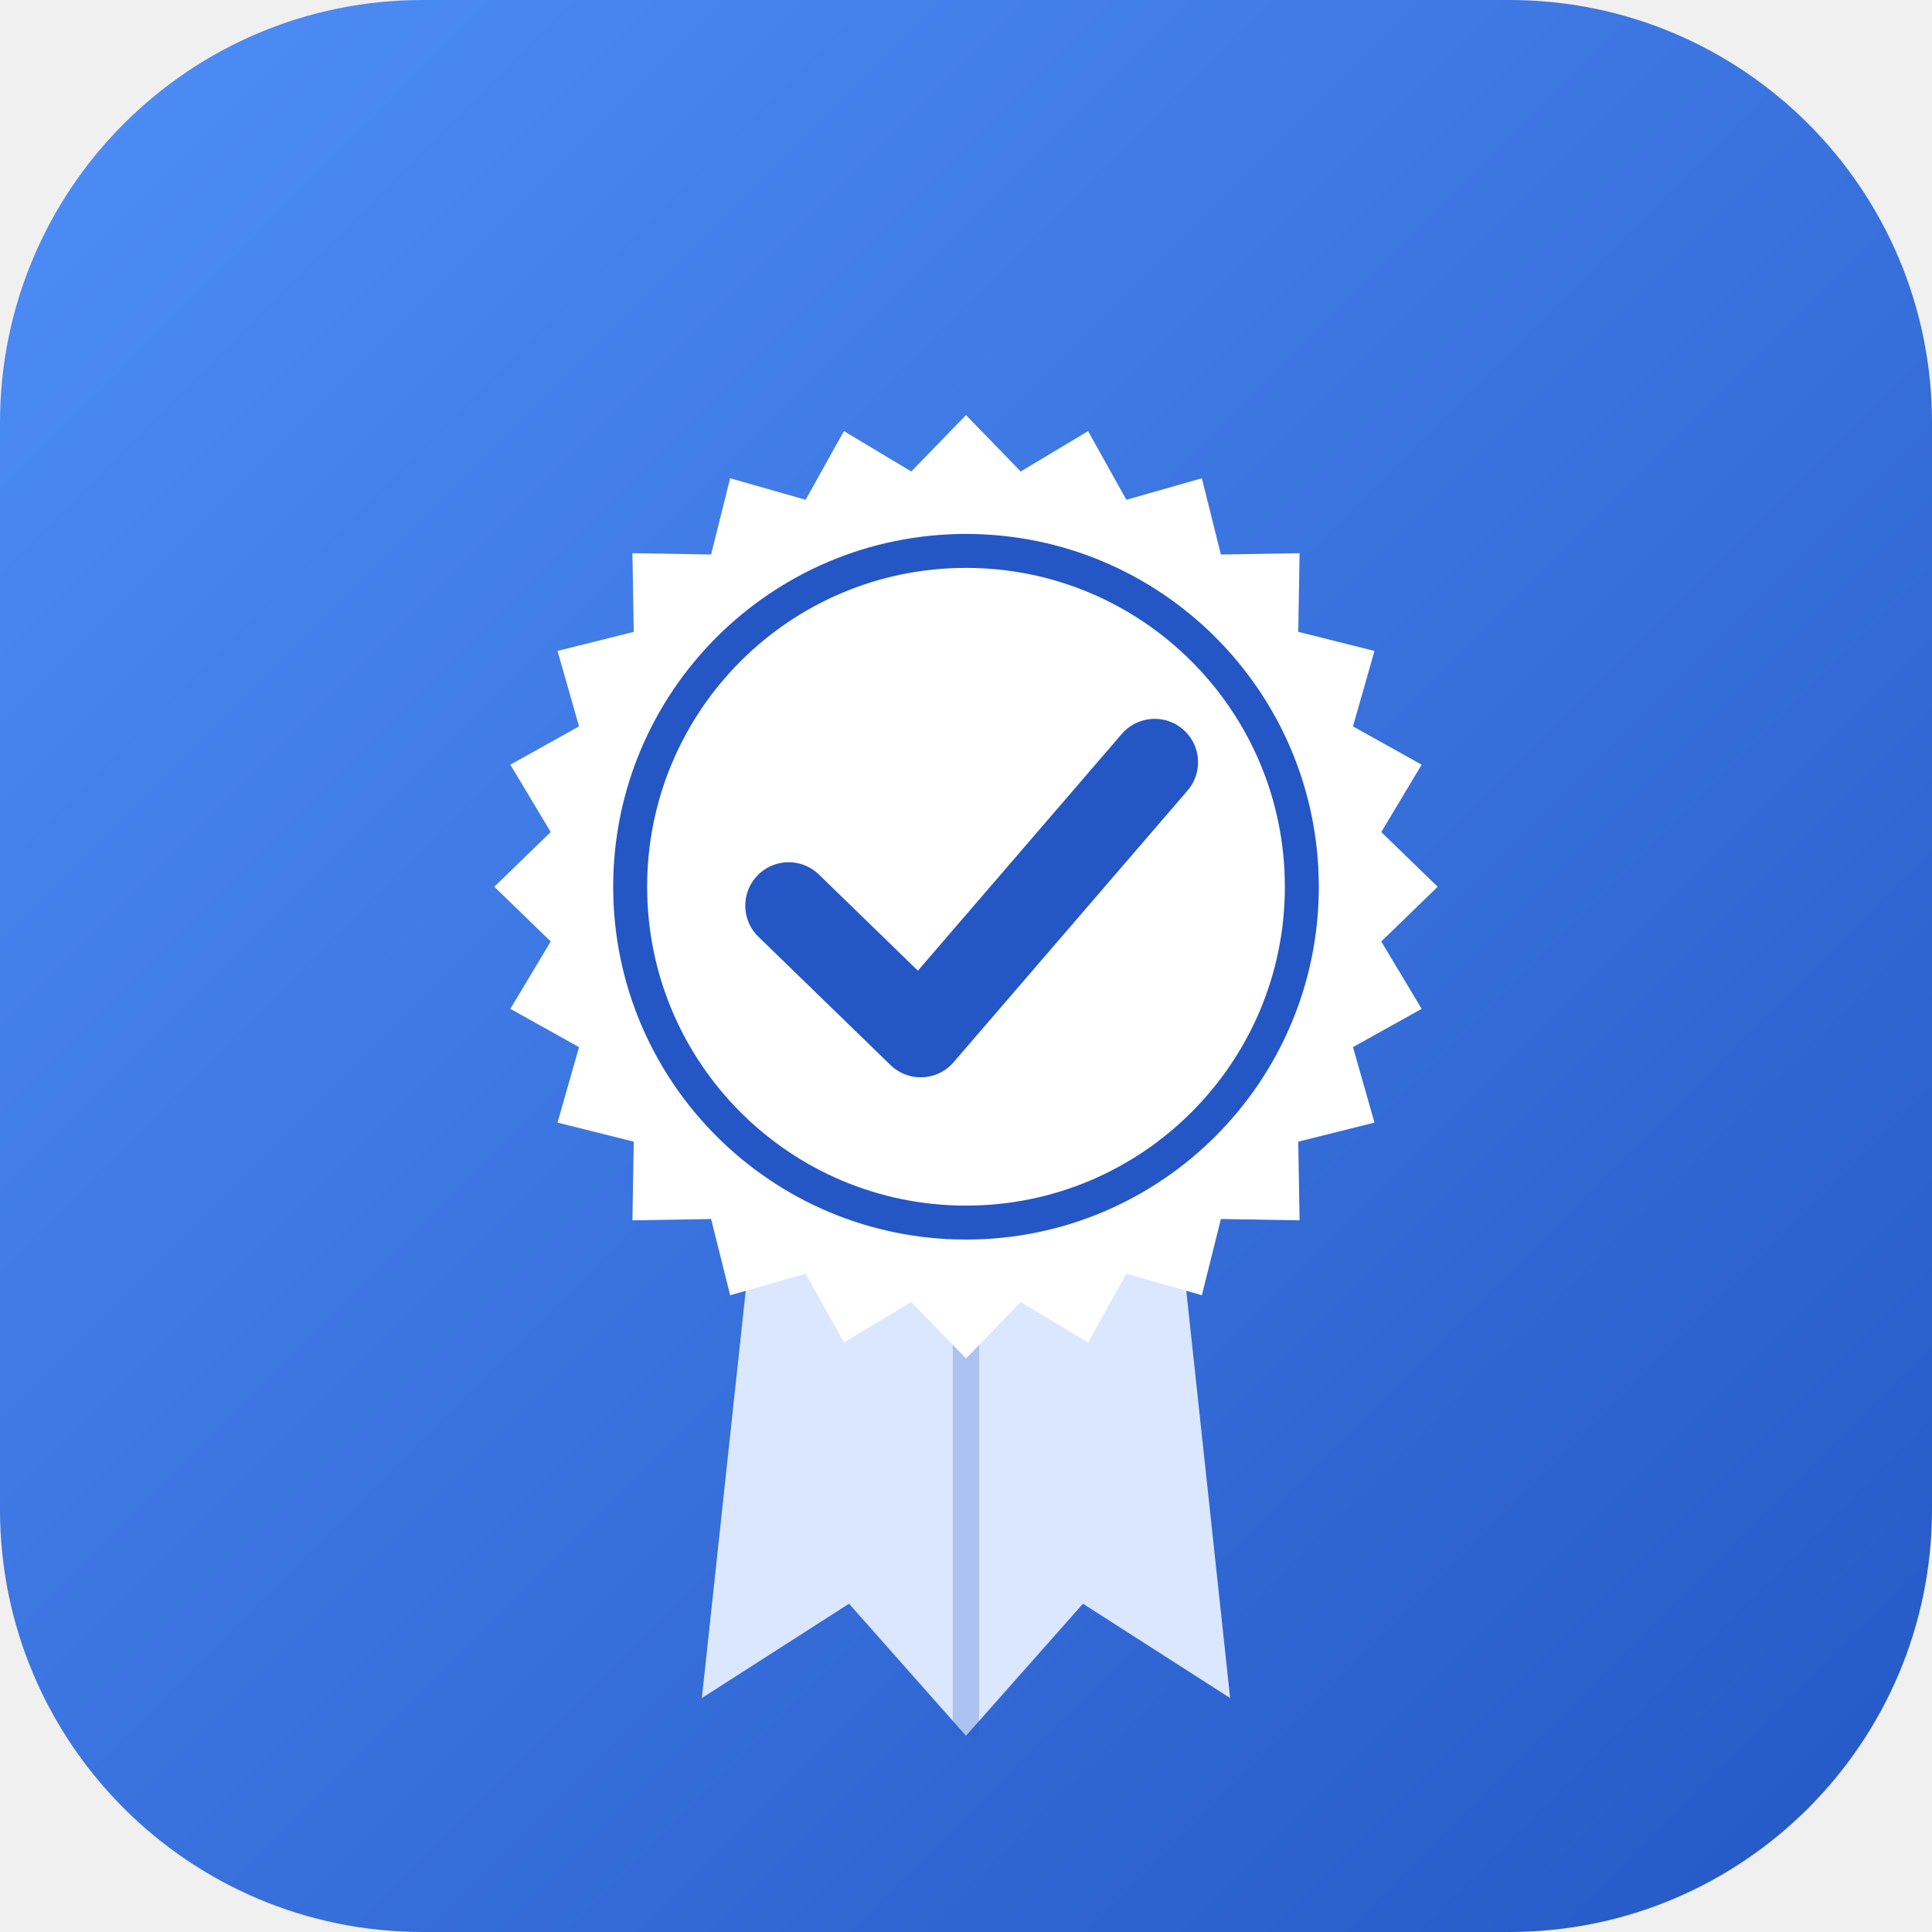
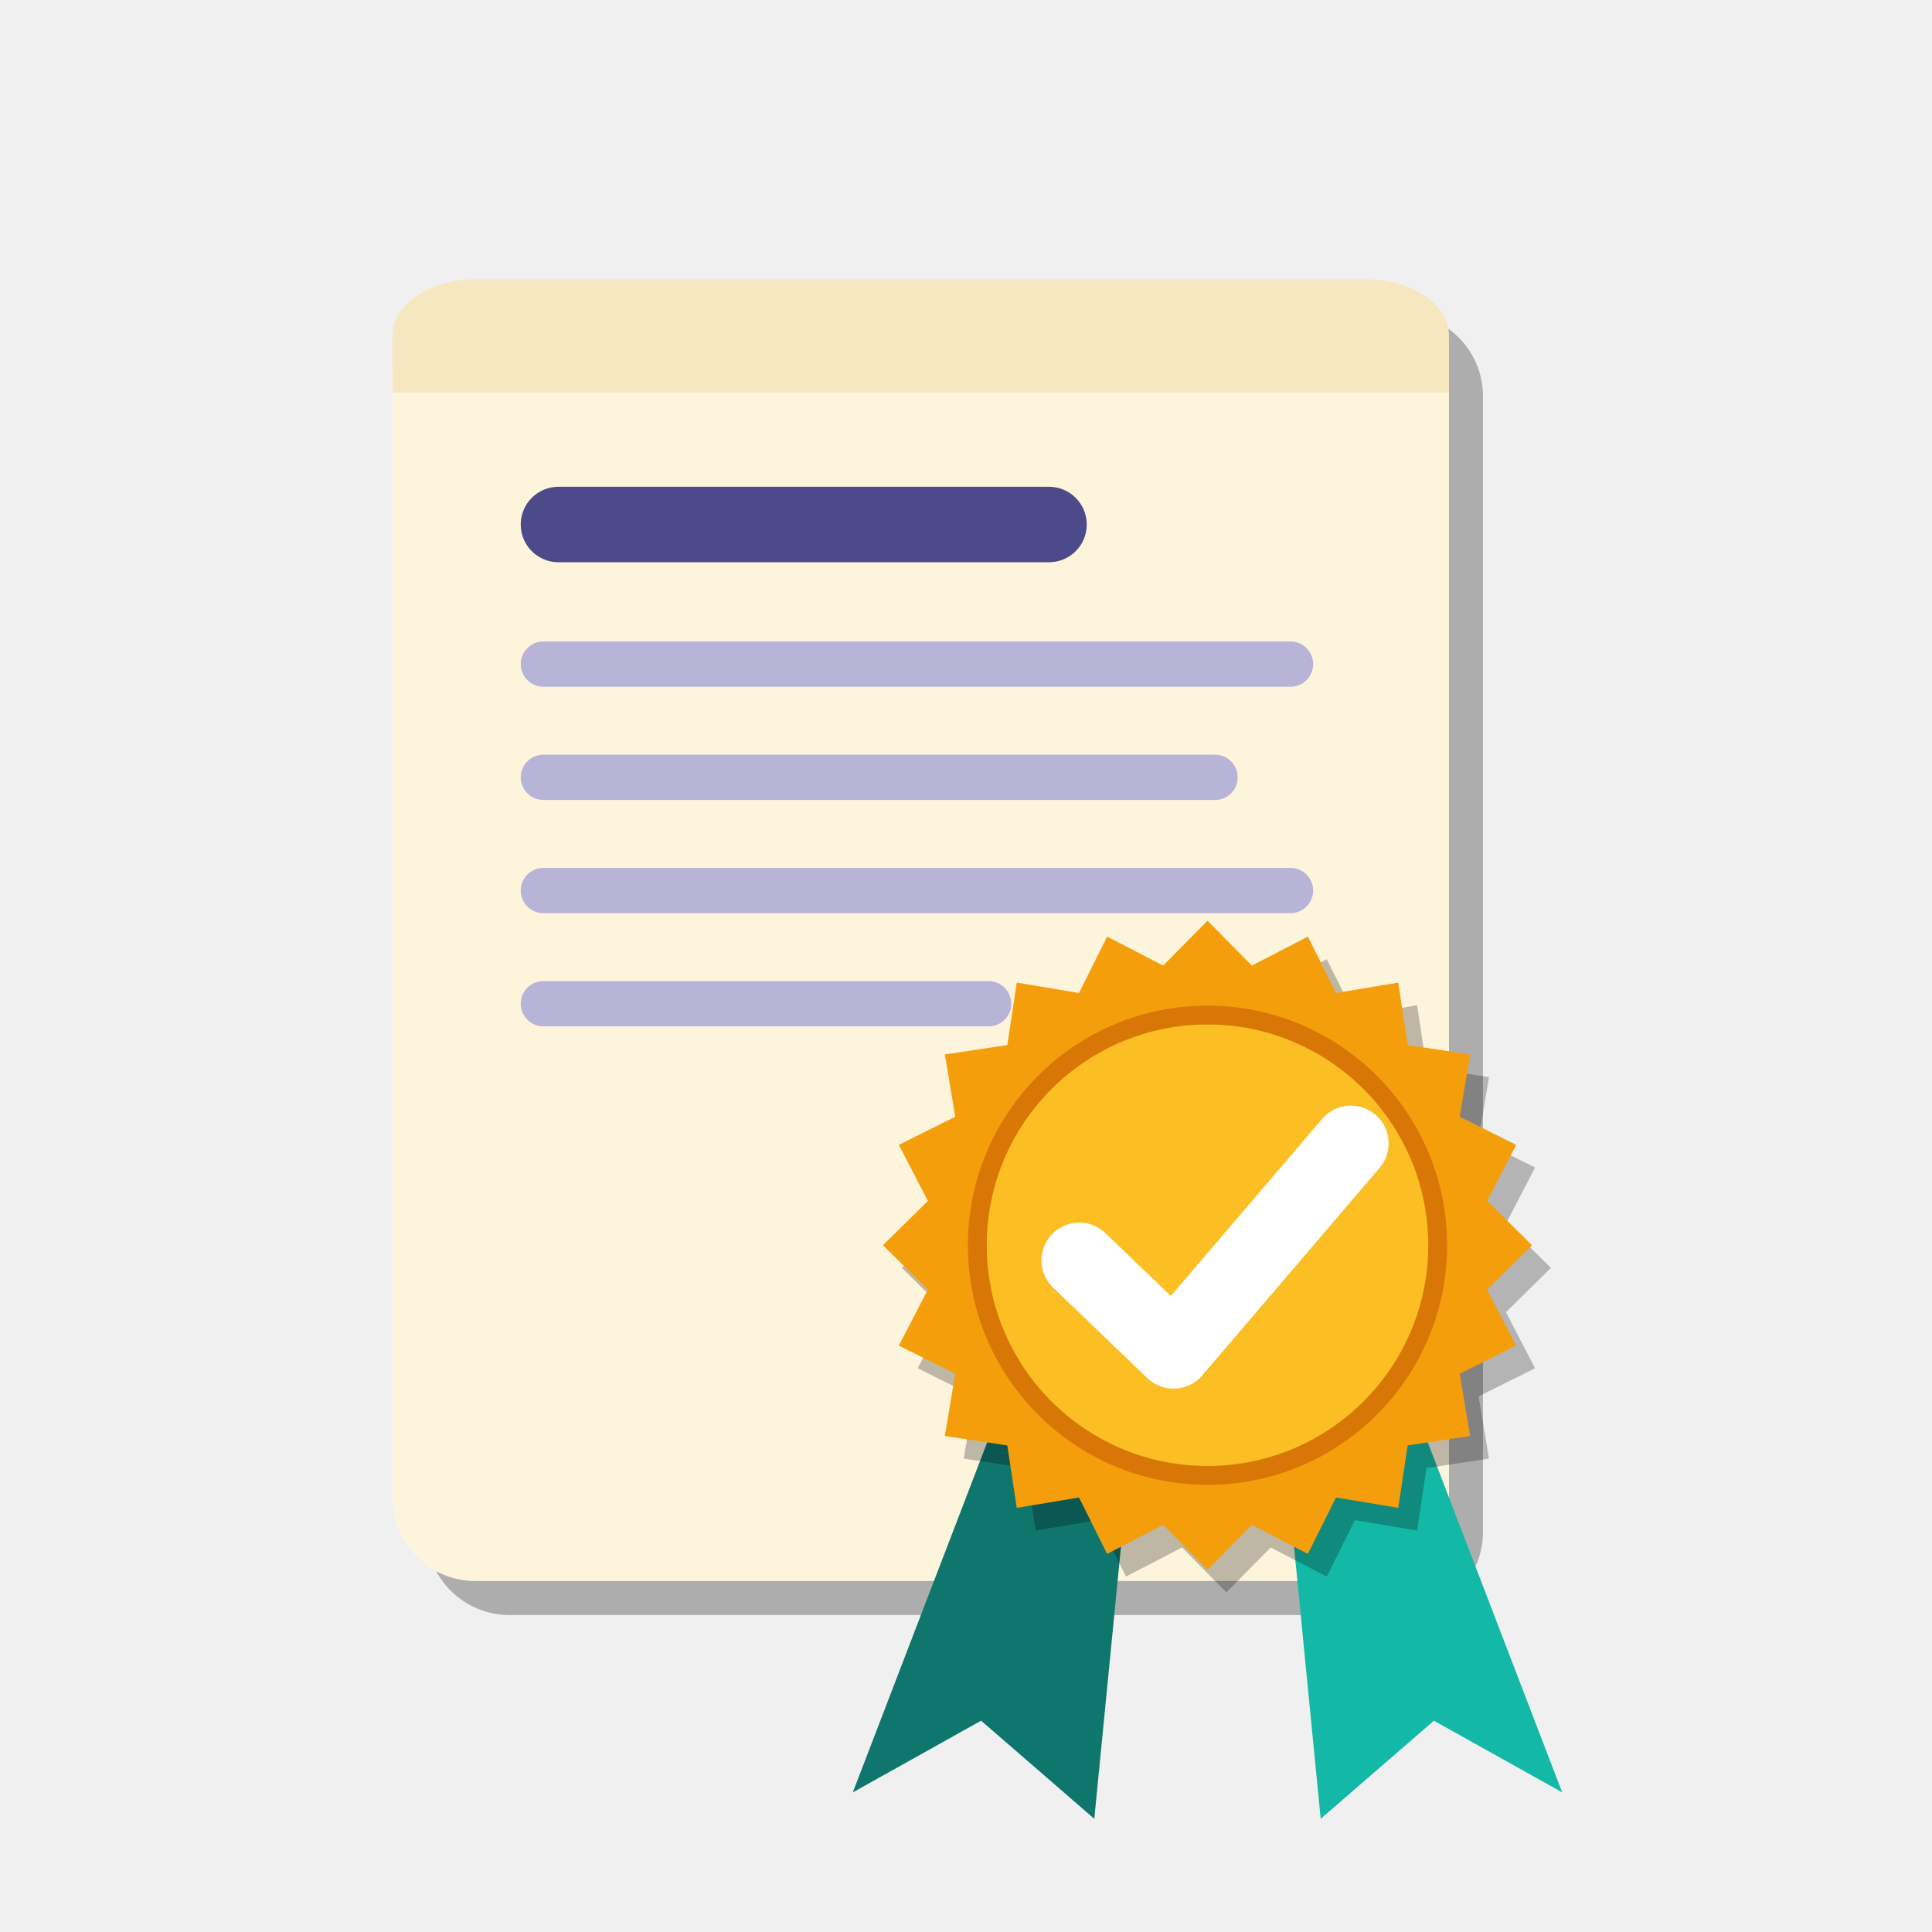
<svg xmlns="http://www.w3.org/2000/svg" viewBox="0 0 1024 1024" width="1024" height="1024">
-   <defs>
-     <linearGradient id="bg" x1="0" y1="0" x2="1" y2="1">
-       <stop offset="0" stop-color="#4f8ef7" />
-       <stop offset="1" stop-color="#2457c5" />
-     </linearGradient>
-   </defs>
-   <rect x="0" y="0" width="1024" height="1024" rx="224" ry="224" fill="url(#bg)" />
-   <path d="M400,640 L372,900 L450,850 L512,920 L574,850 L652,900 L624,640 Z" fill="#dbe7ff" />
-   <path d="M512,700 L512,920" stroke="#2457c5" stroke-opacity="0.25" stroke-width="14" fill="none" />
-   <path d="M512.0,220.0 L541.0,249.9 L576.7,228.5 L597.0,264.9 L637.0,253.5 L647.1,293.9 L688.8,293.2 L688.1,334.9 L728.5,345.0 L717.1,385.0 L753.5,405.3 L732.1,441.0 L762.0,470.0 L732.1,499.0 L753.5,534.7 L717.1,555.0 L728.5,595.0 L688.1,605.1 L688.8,646.8 L647.1,646.1 L637.0,686.5 L597.0,675.1 L576.7,711.5 L541.0,690.1 L512.0,720.0 L483.0,690.1 L447.3,711.5 L427.0,675.1 L387.0,686.5 L376.9,646.1 L335.2,646.8 L335.9,605.1 L295.5,595.0 L306.9,555.0 L270.5,534.7 L291.9,499.0 L262.0,470.0 L291.9,441.0 L270.5,405.3 L306.9,385.0 L295.5,345.0 L335.9,334.9 L335.2,293.2 L376.9,293.9 L387.0,253.5 L427.0,264.9 L447.3,228.5 L483.0,249.9 Z" fill="#ffffff" />
-   <circle cx="512" cy="470" r="178" fill="none" stroke="#2457c5" stroke-width="18" />
-   <path d="M418,480 L488,548 L612,404" fill="none" stroke="#2457c5" stroke-width="46" stroke-linecap="round" stroke-linejoin="round" />
+   <rect x="226" y="166" width="560" height="690" rx="44" ry="44" fill="#000000" fill-opacity="0.28" />
+   <rect x="208" y="148" width="560" height="690" rx="44" ry="44" fill="#fdf4dc" />
+   <rect x="208" y="148" width="560" height="60" rx="44" ry="44" fill="#f6e7c0" />
+   <rect x="208" y="180" width="560" height="28" fill="#f6e7c0" />
+   <rect x="276" y="258" width="300" height="40" rx="20" ry="20" fill="#4c4a8a" />
+   <rect x="276" y="340" width="420" height="24" rx="12" ry="12" fill="#b8b4d8" />
+   <rect x="276" y="400" width="380" height="24" rx="12" ry="12" fill="#b8b4d8" />
+   <rect x="276" y="460" width="420" height="24" rx="12" ry="12" fill="#b8b4d8" />
+   <rect x="276" y="520" width="260" height="24" rx="12" ry="12" fill="#b8b4d8" />
+   <path d="M548,700 L452,950 L520,912 L580,964 L600,760 Z" fill="#0f766e" />
+   <path d="M732,700 L828,950 L760,912 L700,964 L680,760 Z" fill="#14b8a6" />
+   <path d="M650.0,500.0 L673.5,523.8 L703.2,508.4 L718.1,538.3 L751.1,532.8 L756.1,565.9 L789.2,570.9 L783.7,603.9 L813.6,618.8 L798.2,648.5 L822.0,672.0 L798.2,695.5 L813.6,725.2 L783.7,740.1 L789.2,773.1 L756.1,778.1 L751.1,811.2 L718.1,805.7 L703.2,835.6 L673.5,820.2 L650.0,844.0 L626.5,820.2 L596.8,835.6 L581.9,805.7 L548.9,811.2 L543.9,778.1 L510.8,773.1 L516.3,740.1 L486.4,725.2 L501.8,695.5 L478.0,672.0 L501.8,648.5 L486.4,618.8 L516.3,603.9 L510.8,570.9 L543.9,565.9 L548.9,532.8 L581.9,538.3 L596.8,508.4 L626.5,523.8 Z" fill="#000000" fill-opacity="0.25" />
+   <path d="M640.0,488.0 L663.5,511.8 L693.2,496.4 L708.1,526.3 L741.1,520.8 L746.1,553.9 L779.2,558.9 L773.7,591.9 L803.6,606.8 L788.2,636.5 L812.0,660.0 L788.2,683.5 L803.6,713.2 L773.7,728.1 L779.2,761.1 L746.1,766.1 L741.1,799.2 L708.1,793.7 L693.2,823.6 L663.5,808.2 L640.0,832.0 L616.5,808.2 L586.8,823.6 L571.9,793.7 L538.9,799.2 L533.9,766.1 L500.8,761.1 L506.3,728.1 L476.4,713.2 L491.8,683.5 L468.0,660.0 L491.8,636.5 L476.4,606.8 L506.3,591.9 L500.8,558.9 L533.9,553.9 L538.9,520.8 L571.9,526.3 L586.8,496.4 L616.5,511.8 Z" fill="#f59e0b" />
+   <circle cx="640" cy="660" r="122" fill="#fbbf24" />
+   <circle cx="640" cy="660" r="122" fill="none" stroke="#d97706" stroke-width="10" />
+   <path d="M572,668 L622,716 L716,606" fill="none" stroke="#ffffff" stroke-width="40" stroke-linecap="round" stroke-linejoin="round" />
</svg>
